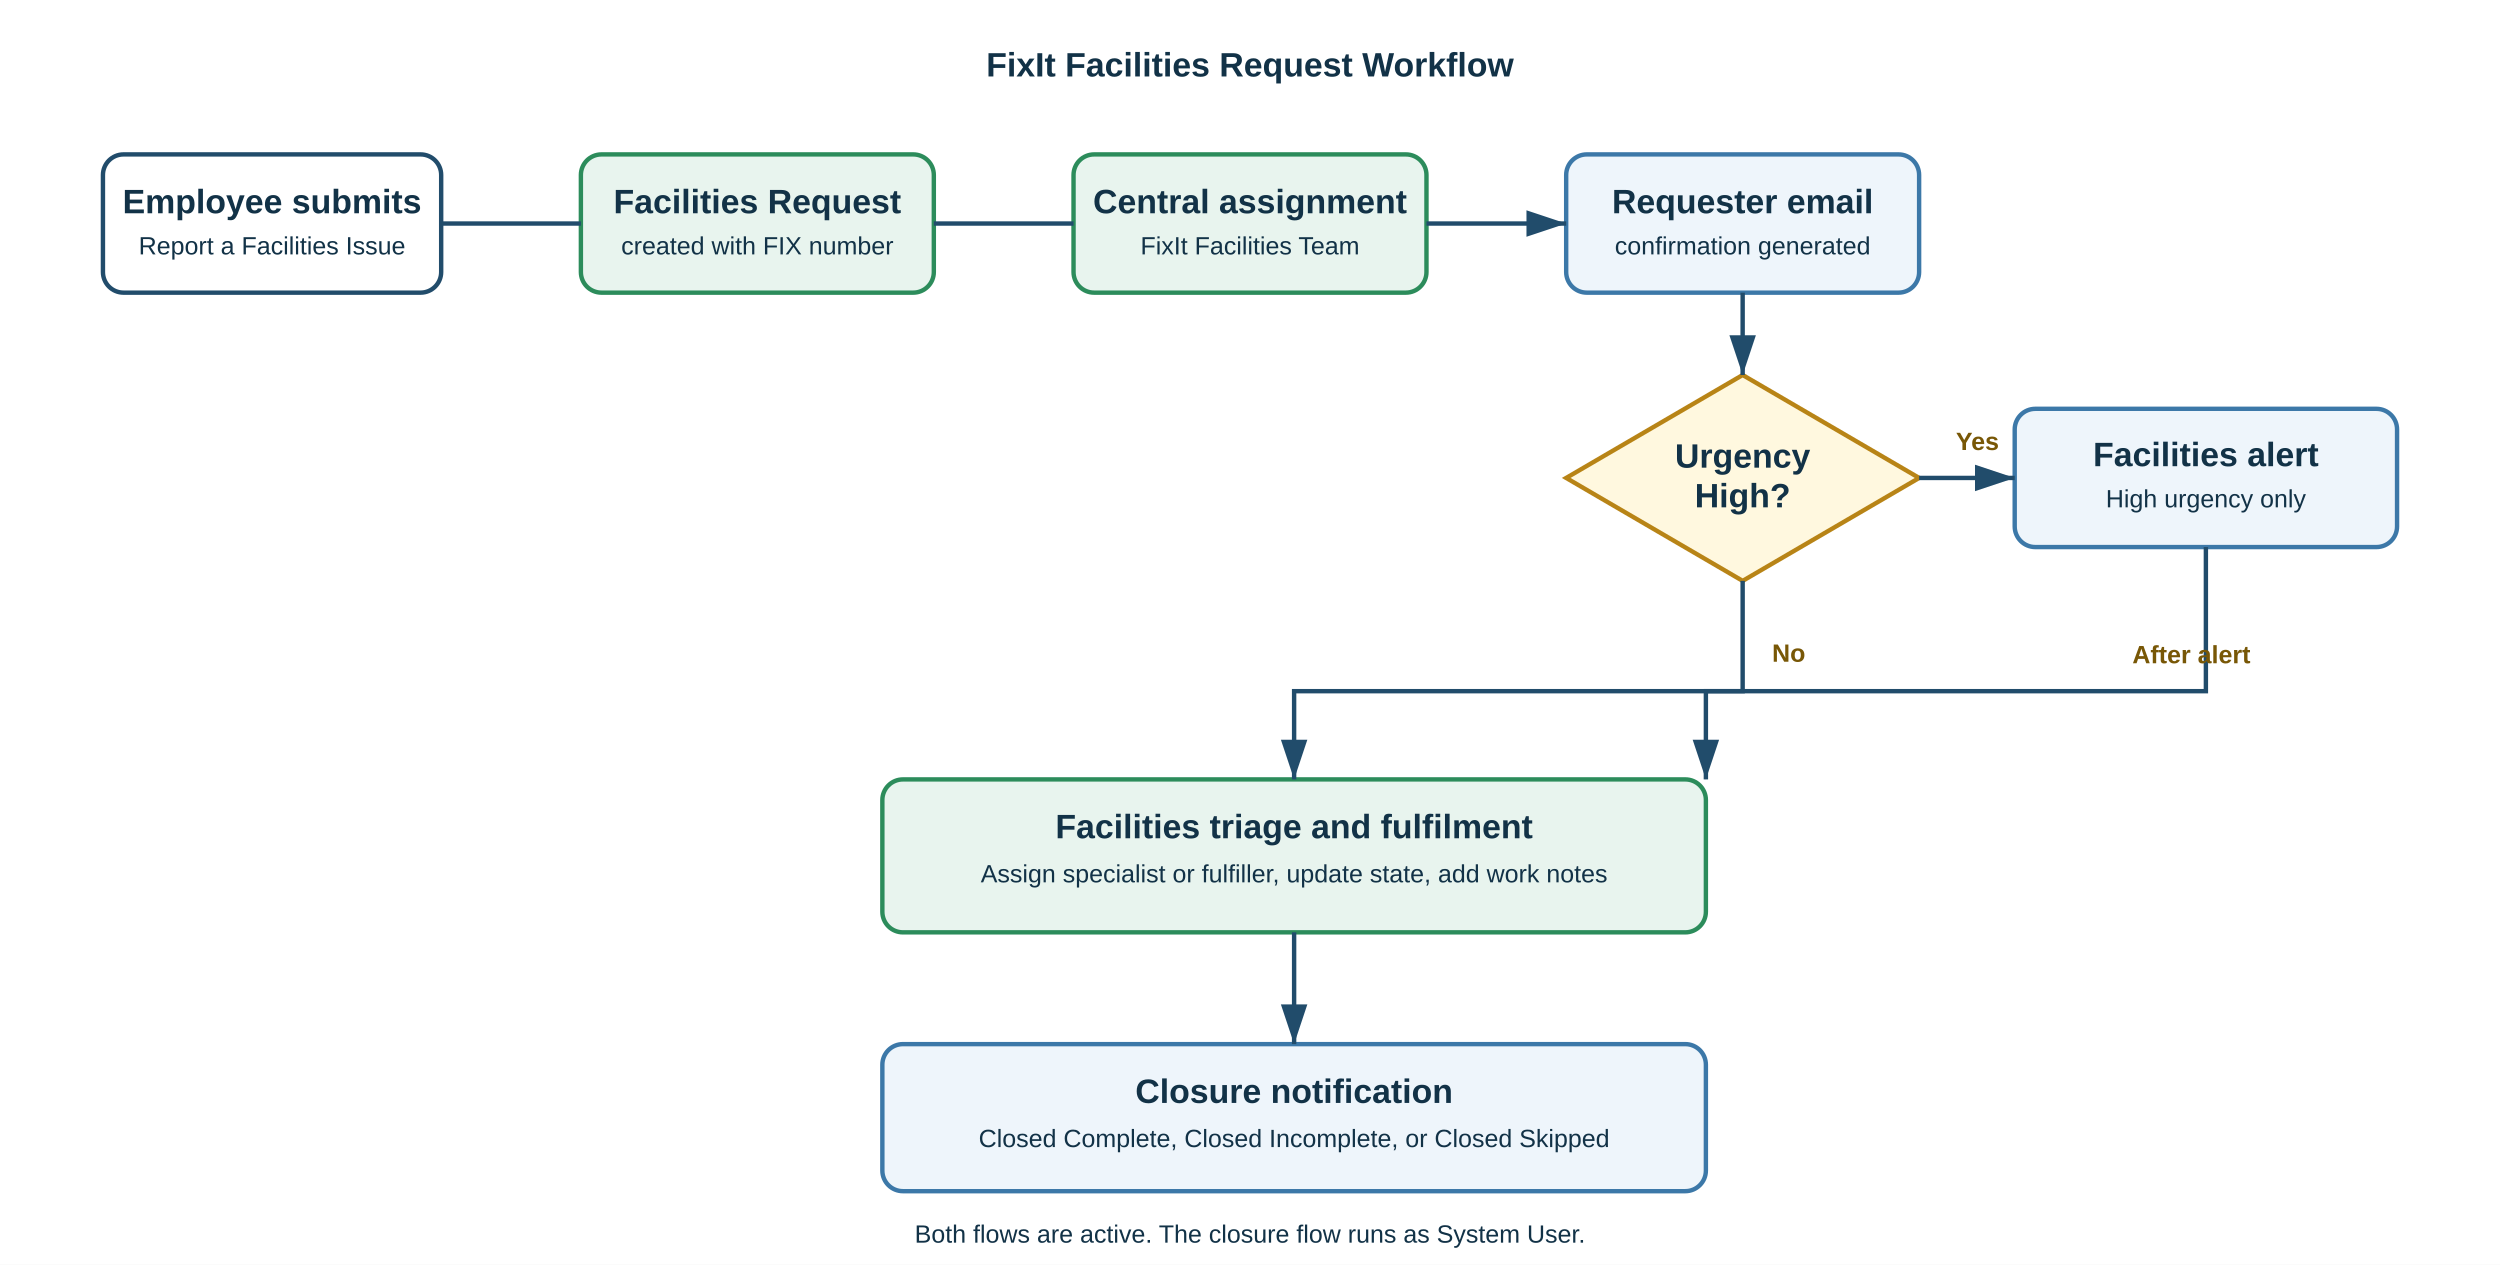
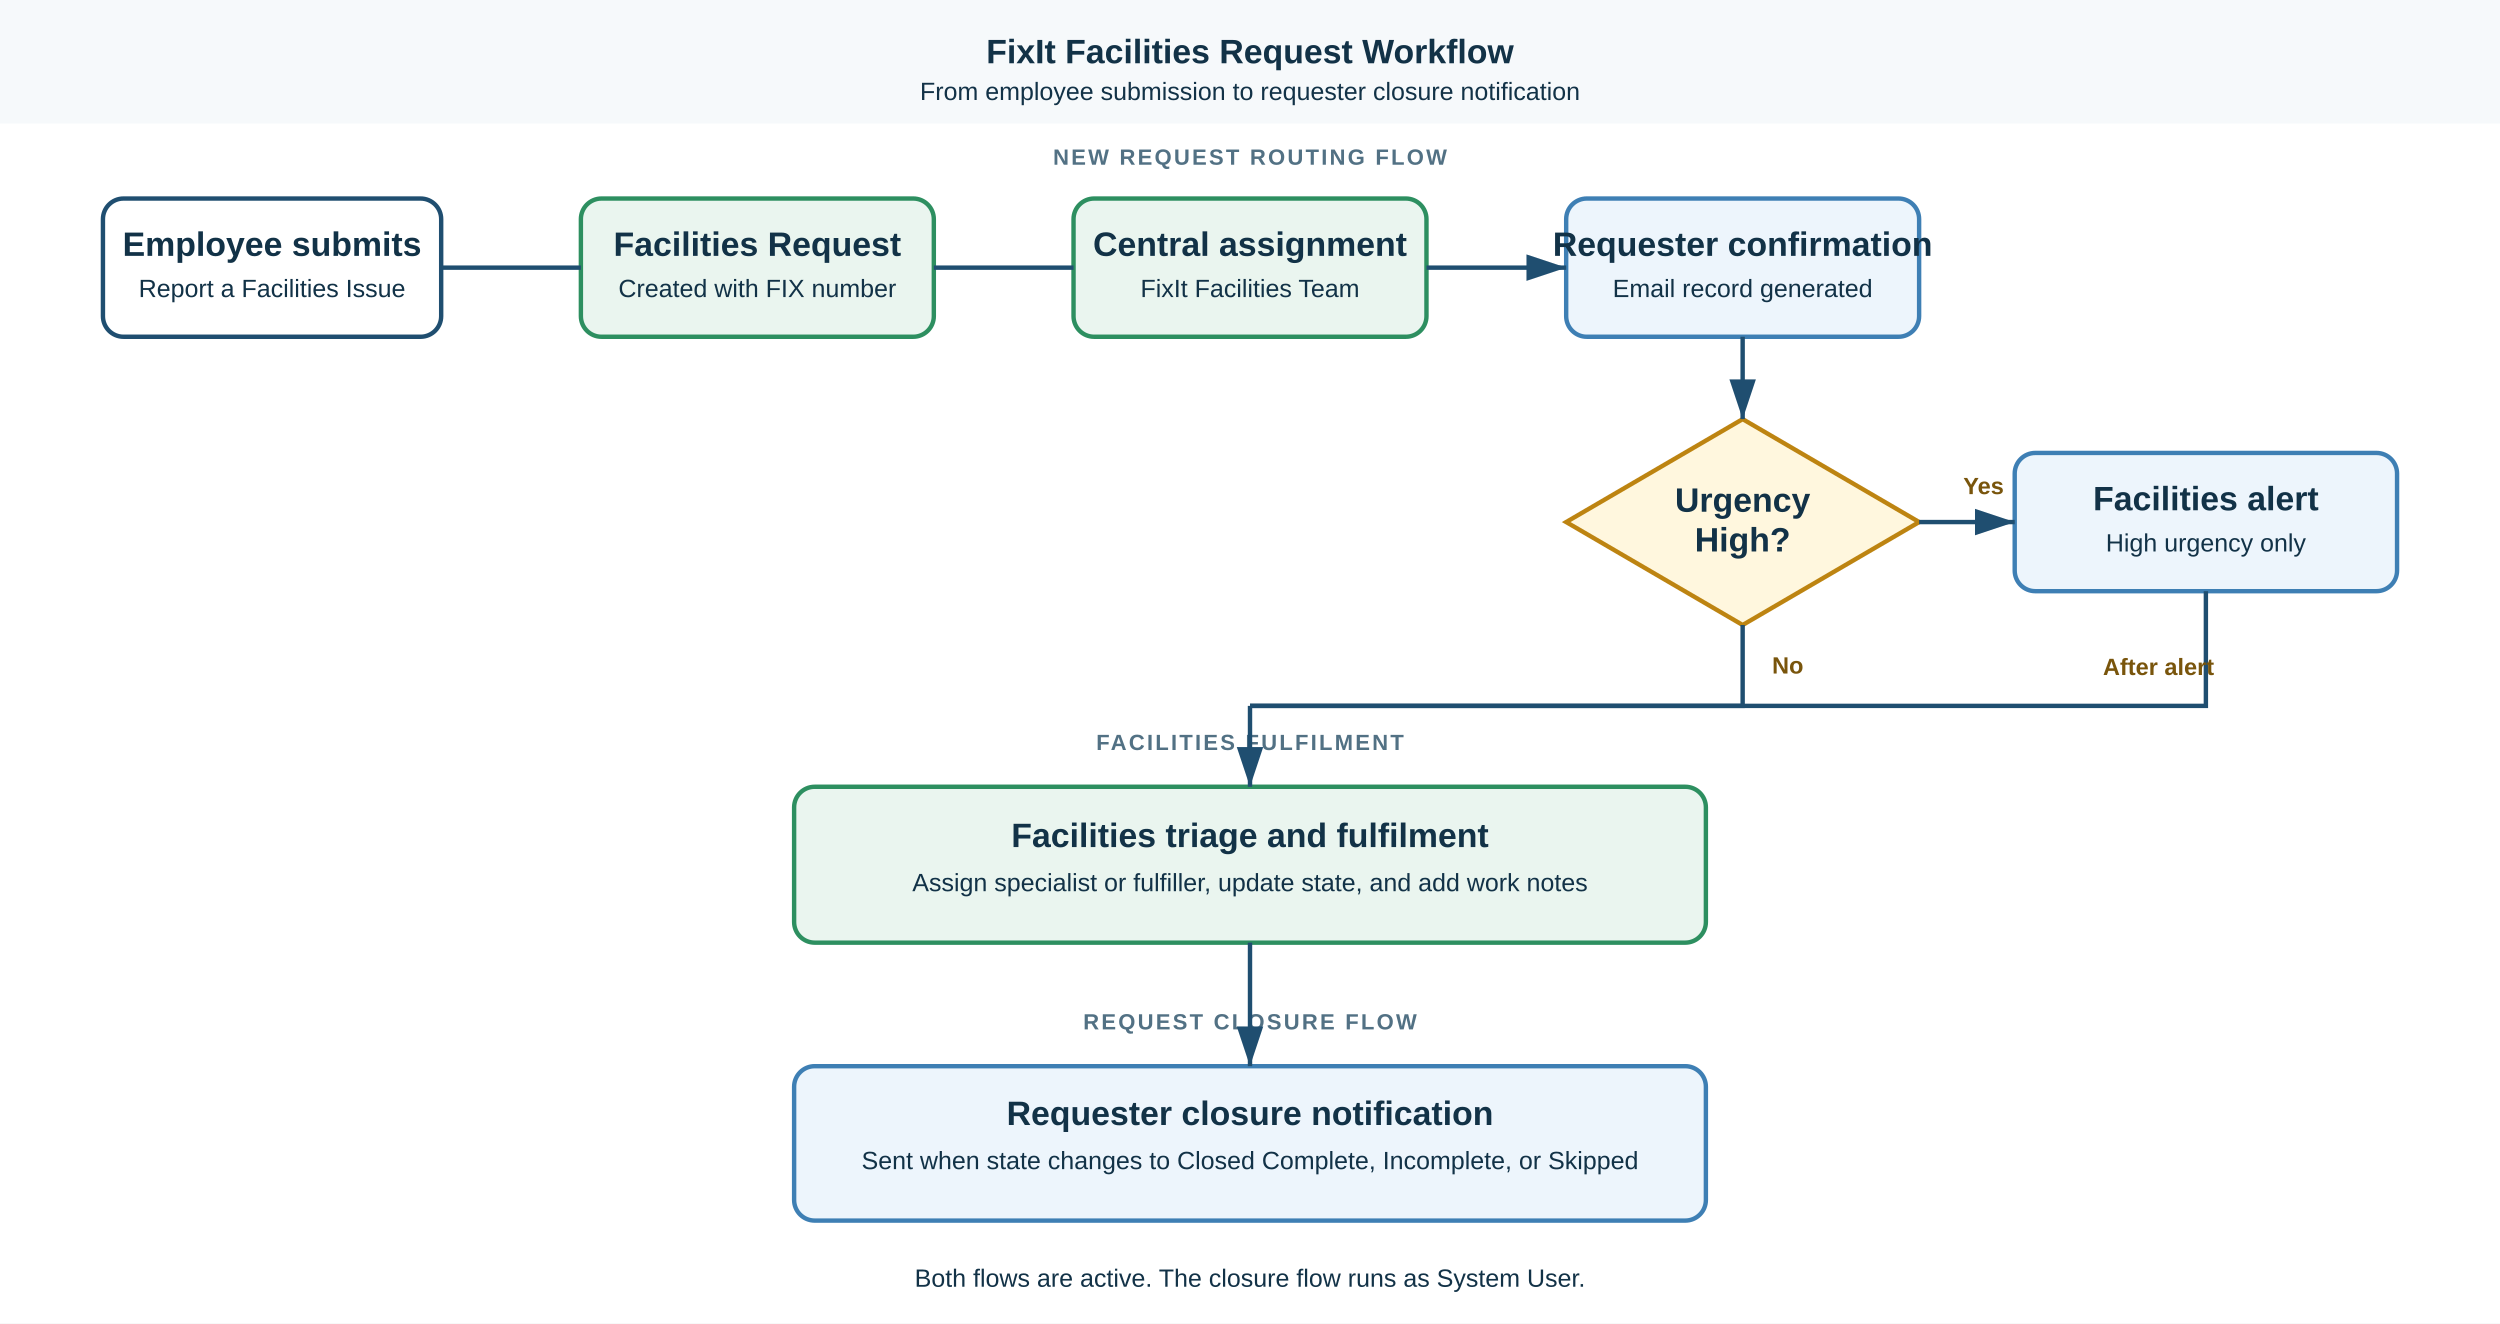
- <svg xmlns="http://www.w3.org/2000/svg" width="1700" height="860" viewBox="0 0 1700 860" role="img" aria-labelledby="title desc">
+ <svg xmlns="http://www.w3.org/2000/svg" width="1700" height="900" viewBox="0 0 1700 900" role="img" aria-labelledby="title desc">
  <defs>
    <marker id="arrow" markerWidth="10" markerHeight="10" refX="9" refY="3" orient="auto">
-       <path d="M0,0 L0,6 L9,3 z" fill="#214c6b" />
+       <path d="M0,0 L0,6 L9,3 z" fill="#1f4e70" />
    </marker>
    <style>
-       .box{fill:#ffffff;stroke:#214c6b;stroke-width:3}.action{fill:#e8f4ee;stroke:#2c8c5b;stroke-width:3}.email{fill:#eef5fb;stroke:#3c78a8;stroke-width:3}.decision{fill:#fff8df;stroke:#b88416;stroke-width:3}.line{stroke:#214c6b;stroke-width:3;fill:none;marker-end:url(#arrow)}.t{font-family:Arial,sans-serif;fill:#123247;text-anchor:middle}.h{font-size:23px;font-weight:700}.s{font-size:17px}.label{font-family:Arial,sans-serif;font-size:17px;font-weight:700;fill:#785706}
+       .process{fill:#eaf5ef;stroke:#2d8f60;stroke-width:3}.email{fill:#edf5fc;stroke:#3e7fb4;stroke-width:3}.start{fill:#fff;stroke:#1f4e70;stroke-width:3}.decision{fill:#fff7de;stroke:#bd8411;stroke-width:3}.line{stroke:#1f4e70;stroke-width:3;fill:none;marker-end:url(#arrow)}.join{stroke:#1f4e70;stroke-width:3;fill:none}.t{font-family:Arial,sans-serif;fill:#123247;text-anchor:middle}.h{font-size:23px;font-weight:700}.s{font-size:17px}.label{font-family:Arial,sans-serif;font-size:16px;font-weight:700;fill:#79550c}.cap{font-family:Arial,sans-serif;font-size:15px;font-weight:700;fill:#527184;letter-spacing:1.5px}
    </style>
  </defs>
-   <rect width="1700" height="860" fill="white" />
-   <text x="850" y="52" class="t h" font-size="32">FixIt Facilities Request Workflow</text>
-   <rect x="70" y="105" width="230" height="94" rx="14" class="box" />
-   <text x="185" y="145" class="t h">Employee submits</text>
-   <text x="185" y="173" class="t s">Report a Facilities Issue</text>
-   <rect x="395" y="105" width="240" height="94" rx="14" class="action" />
-   <text x="515" y="145" class="t h">Facilities Request</text>
-   <text x="515" y="173" class="t s">created with FIX number</text>
-   <rect x="730" y="105" width="240" height="94" rx="14" class="action" />
-   <text x="850" y="145" class="t h">Central assignment</text>
-   <text x="850" y="173" class="t s">FixIt Facilities Team</text>
-   <rect x="1065" y="105" width="240" height="94" rx="14" class="email" />
-   <text x="1185" y="145" class="t h">Requester email</text>
-   <text x="1185" y="173" class="t s">confirmation generated</text>
-   <path d="M300 152 H395 M635 152 H730 M970 152 H1065" class="line" />
-   <polygon points="1065,325 1185,255 1305,325 1185,395" class="decision" />
-   <text x="1185" y="318" class="t h">Urgency</text>
-   <text x="1185" y="345" class="t h">High?</text>
-   <path d="M1185 199 V255" class="line" />
-   <rect x="1370" y="278" width="260" height="94" rx="14" class="email" />
-   <text x="1500" y="317" class="t h">Facilities alert</text>
-   <text x="1500" y="345" class="t s">High urgency only</text>
-   <path d="M1305 325 H1370" class="line" />
-   <text x="1330" y="306" class="label">Yes</text>
-   <rect x="600" y="530" width="560" height="104" rx="14" class="action" />
-   <text x="880" y="570" class="t h">Facilities triage and fulfilment</text>
-   <text x="880" y="600" class="t s">Assign specialist or fulfiller, update state, add work notes</text>
-   <path d="M1185 395 V470 H880 V530" class="line" />
-   <text x="1205" y="450" class="label">No</text>
-   <path d="M1500 372 V470 H1160 V530" class="line" />
-   <text x="1450" y="451" class="label">After alert</text>
-   <rect x="600" y="710" width="560" height="100" rx="14" class="email" />
-   <text x="880" y="750" class="t h">Closure notification</text>
-   <text x="880" y="780" class="t s">Closed Complete, Closed Incomplete, or Closed Skipped</text>
-   <path d="M880 634 V710" class="line" />
-   <text x="850" y="845" class="t s">Both flows are active. The closure flow runs as System User.</text>
+   <rect width="1700" height="900" fill="#ffffff" />
+   <rect x="0" y="0" width="1700" height="84" fill="#f6f9fb" />
+   <text x="850" y="43" class="t h" font-size="31">FixIt Facilities Request Workflow</text>
+   <text x="850" y="68" class="t s">From employee submission to requester closure notification</text>
+   <text x="850" y="112" class="cap" text-anchor="middle">NEW REQUEST ROUTING FLOW</text>
+   <rect x="70" y="135" width="230" height="94" rx="14" class="start" />
+   <text x="185" y="174" class="t h">Employee submits</text>
+   <text x="185" y="202" class="t s">Report a Facilities Issue</text>
+   <rect x="395" y="135" width="240" height="94" rx="14" class="process" />
+   <text x="515" y="174" class="t h">Facilities Request</text>
+   <text x="515" y="202" class="t s">Created with FIX number</text>
+   <rect x="730" y="135" width="240" height="94" rx="14" class="process" />
+   <text x="850" y="174" class="t h">Central assignment</text>
+   <text x="850" y="202" class="t s">FixIt Facilities Team</text>
+   <rect x="1065" y="135" width="240" height="94" rx="14" class="email" />
+   <text x="1185" y="174" class="t h">Requester confirmation</text>
+   <text x="1185" y="202" class="t s">Email record generated</text>
+   <path d="M300 182 H395 M635 182 H730 M970 182 H1065" class="line" />
+   <polygon points="1065,355 1185,285 1305,355 1185,425" class="decision" />
+   <text x="1185" y="348" class="t h">Urgency</text>
+   <text x="1185" y="375" class="t h">High?</text>
+   <path d="M1185 229 V285" class="line" />
+   <rect x="1370" y="308" width="260" height="94" rx="14" class="email" />
+   <text x="1500" y="347" class="t h">Facilities alert</text>
+   <text x="1500" y="375" class="t s">High urgency only</text>
+   <path d="M1305 355 H1370" class="line" />
+   <text x="1335" y="336" class="label">Yes</text>
+   <text x="850" y="510" class="cap" text-anchor="middle">FACILITIES FULFILMENT</text>
+   <rect x="540" y="535" width="620" height="106" rx="14" class="process" />
+   <text x="850" y="576" class="t h">Facilities triage and fulfilment</text>
+   <text x="850" y="606" class="t s">Assign specialist or fulfiller, update state, and add work notes</text>
+   <path d="M1185 425 V480 H850" class="join" />
+   <path d="M1500 402 V480 H850" class="join" />
+   <path d="M850 480 V535" class="line" />
+   <text x="1205" y="458" class="label">No</text>
+   <text x="1430" y="459" class="label">After alert</text>
+   <text x="850" y="700" class="cap" text-anchor="middle">REQUEST CLOSURE FLOW</text>
+   <rect x="540" y="725" width="620" height="105" rx="14" class="email" />
+   <text x="850" y="765" class="t h">Requester closure notification</text>
+   <text x="850" y="795" class="t s">Sent when state changes to Closed Complete, Incomplete, or Skipped</text>
+   <path d="M850 641 V725" class="line" />
+   <text x="850" y="875" class="t s">Both flows are active. The closure flow runs as System User.</text>
</svg>
